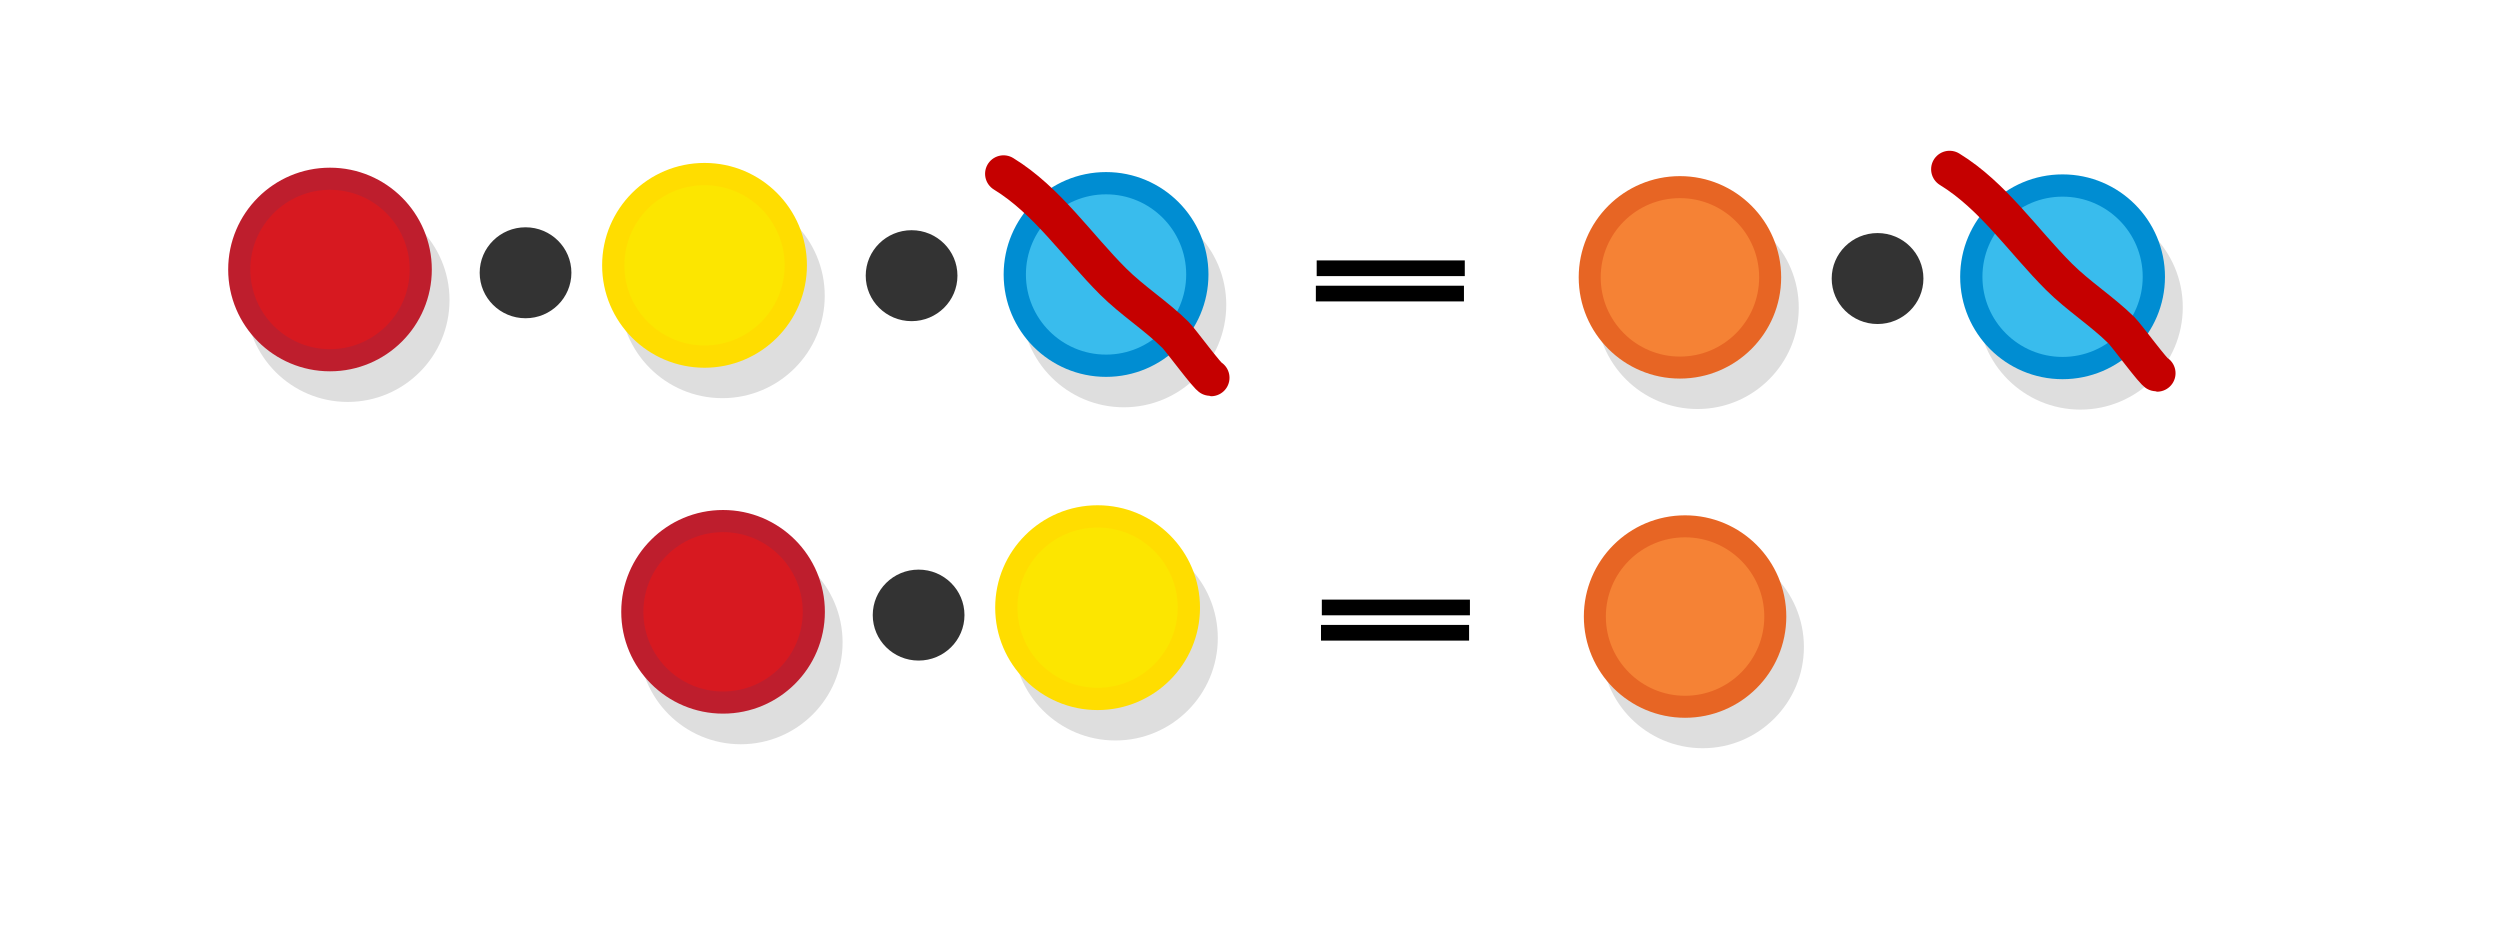
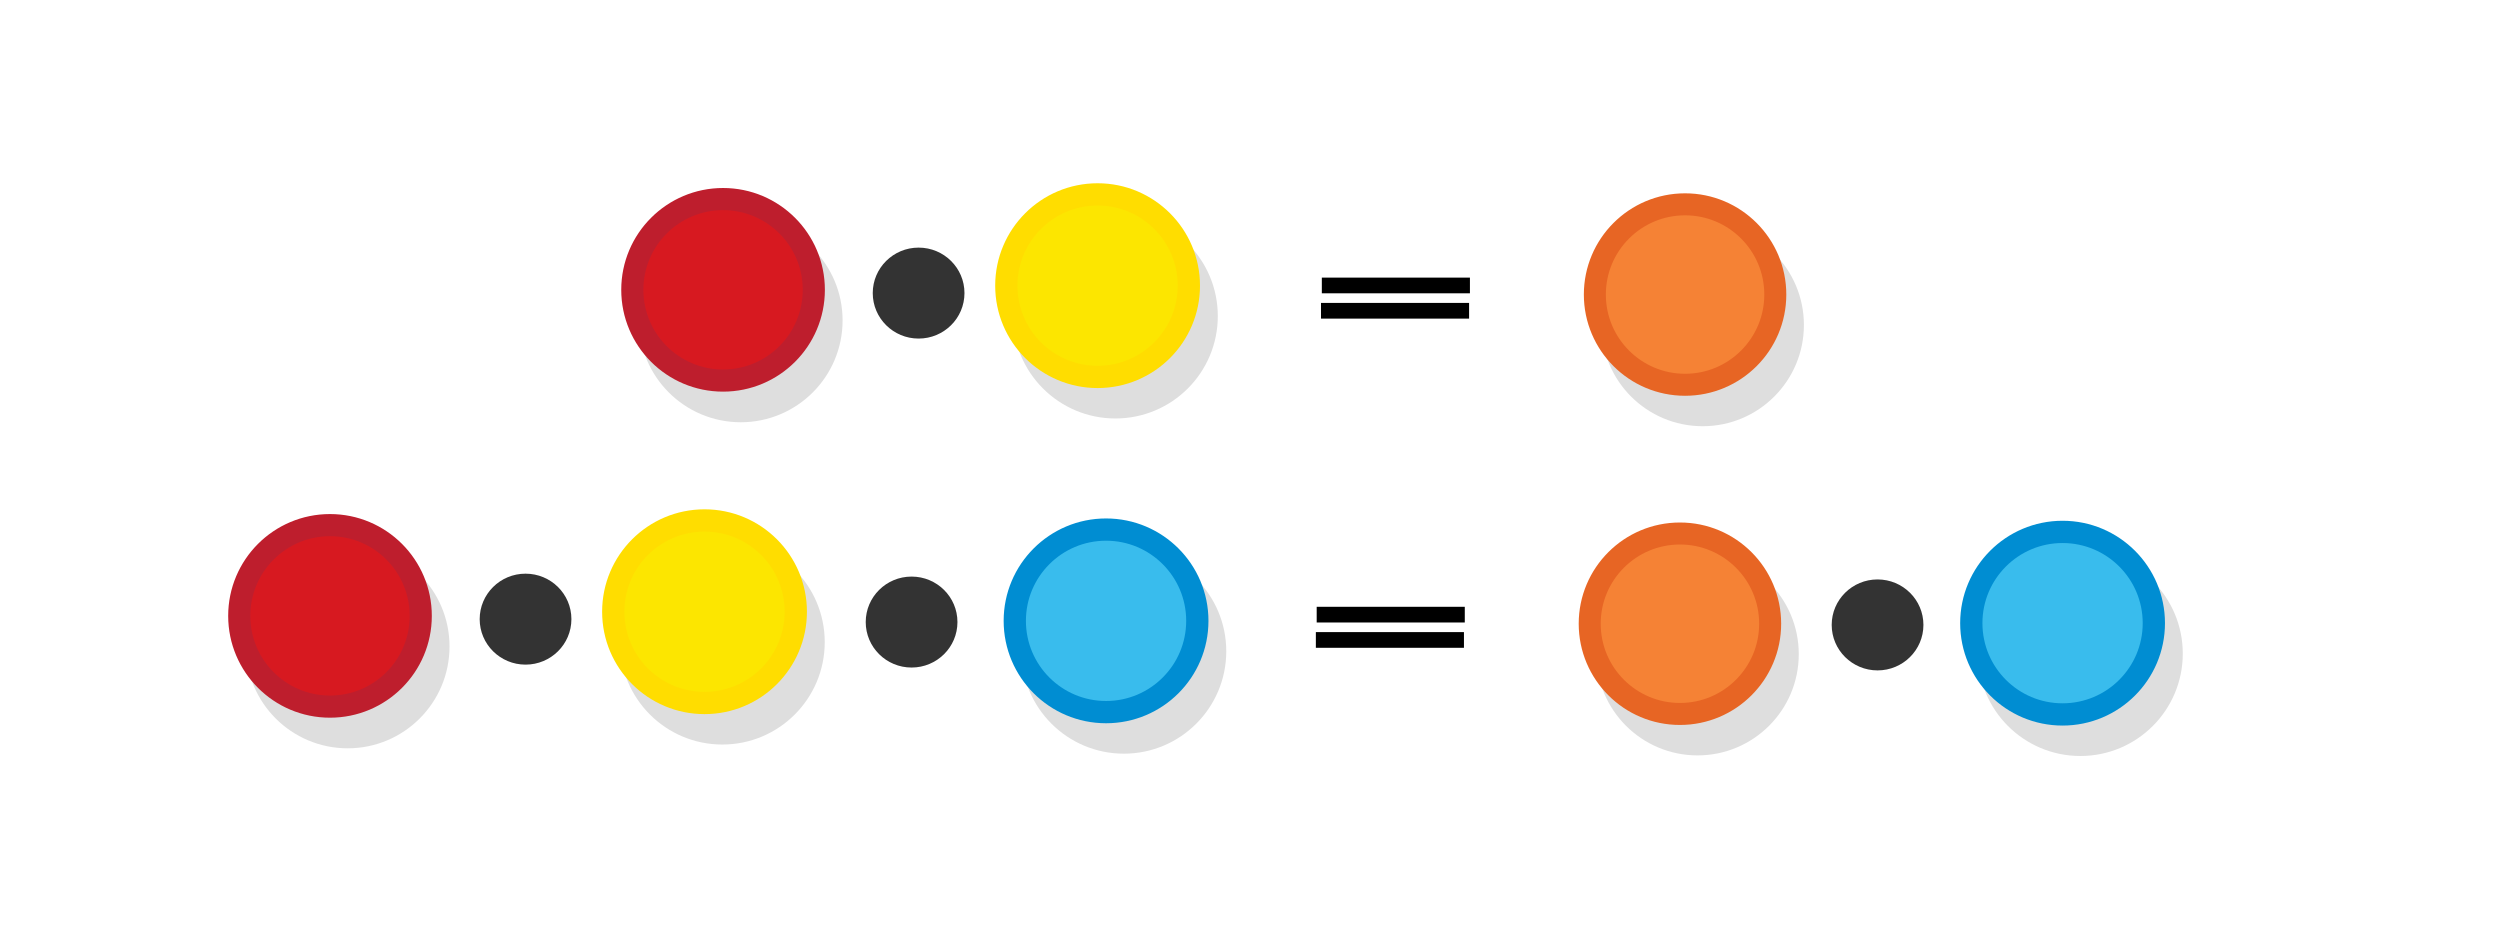
<svg xmlns="http://www.w3.org/2000/svg" viewBox="0 0 595.3 223" version="1.1" id="svg290" width="595.3" height="223">
  <defs id="defs294">
    </defs>
-   <circle cx="172.003" cy="70.426" r="21.733" id="circle258-8" style="opacity:0.13;stroke:#000000;stroke-width:5.301;stroke-miterlimit:10" />
-   <circle cx="267.614" cy="72.601" r="21.733" id="circle260-7" style="opacity:0.13;stroke:#000000;stroke-width:5.301;stroke-miterlimit:10" />
-   <circle fill="#fce600" stroke="#ffdd00" cx="167.762" cy="63.182" r="21.733" id="circle272-3" style="stroke-width:5.301;stroke-miterlimit:10" />
-   <circle fill="#39bced" stroke="#008dd2" cx="263.374" cy="65.357" r="21.733" id="circle274-5" style="stroke-width:5.301;stroke-miterlimit:10" />
-   <ellipse style="fill:#333333;fill-rule:evenodd;stroke-width:1.627" id="path357-1" cx="217.067" cy="65.645" rx="10.921" ry="10.829" />
-   <circle cx="82.795" cy="71.464" r="21.609" id="circle3369-5" style="opacity:0.13;stroke:#000000;stroke-width:5.271;stroke-miterlimit:10" />
-   <circle fill="#d71920" stroke="#be1e2d" cx="78.579" cy="64.173" r="21.609" id="circle3383-7" style="stroke-width:5.271;stroke-miterlimit:10" />
-   <ellipse style="fill:#333333;fill-rule:evenodd;stroke-width:1.627" id="path357-4-0" cx="125.142" cy="64.952" rx="10.921" ry="10.829" />
-   <circle cx="495.38" cy="73.153" r="21.733" id="circle260-7-6" style="opacity:0.13;stroke:#000000;stroke-width:5.301;stroke-miterlimit:10" />
-   <circle fill="#39bced" stroke="#008dd2" cx="491.139" cy="65.909" r="21.733" id="circle274-5-2" style="stroke-width:5.301;stroke-miterlimit:10" />
-   <ellipse style="fill:#333333;fill-rule:evenodd;stroke-width:1.627" id="path357-1-9" cx="447.084" cy="66.326" rx="10.921" ry="10.829" />
-   <circle cx="404.219" cy="73.292" r="21.484" id="circle3371" style="opacity:0.13;stroke:#000000;stroke-width:5.24;stroke-miterlimit:10" />
-   <circle fill="#f58235" stroke="#e76524" cx="400.026" cy="66.043" r="21.484" id="circle3385" style="stroke-width:5.24;stroke-miterlimit:10" />
-   <rect style="fill:#000000;fill-rule:evenodd;stroke-width:0.688" id="rect42" width="35.264" height="3.737" x="313.53" y="62.01" />
-   <rect style="fill:#000000;fill-rule:evenodd;stroke-width:0.688" id="rect42-3" width="35.264" height="3.737" x="313.332" y="68.036" />
-   <circle cx="265.6" cy="151.94" r="21.733" id="circle258-8-6" style="opacity:0.13;stroke:#000000;stroke-width:5.301;stroke-miterlimit:10" />
-   <circle fill="#fce600" stroke="#ffdd00" cx="261.359" cy="144.696" r="21.733" id="circle272-3-5" style="stroke-width:5.301;stroke-miterlimit:10" />
-   <circle cx="176.392" cy="152.977" r="21.609" id="circle3369-5-6" style="opacity:0.13;stroke:#000000;stroke-width:5.271;stroke-miterlimit:10" />
-   <circle fill="#d71920" stroke="#be1e2d" cx="172.175" cy="145.686" r="21.609" id="circle3383-7-2" style="stroke-width:5.271;stroke-miterlimit:10" />
-   <ellipse style="fill:#333333;fill-rule:evenodd;stroke-width:1.627" id="path357-4-0-9" cx="218.739" cy="146.466" rx="10.921" ry="10.829" />
-   <circle cx="405.442" cy="154.062" r="21.484" id="circle3371-0" style="opacity:0.13;stroke:#000000;stroke-width:5.24;stroke-miterlimit:10" />
-   <circle fill="#f58235" stroke="#e76524" cx="401.25" cy="146.813" r="21.484" id="circle3385-9" style="stroke-width:5.24;stroke-miterlimit:10" />
-   <rect style="fill:#000000;fill-rule:evenodd;stroke-width:0.688" id="rect42-36" width="35.264" height="3.737" x="314.754" y="142.779" />
-   <rect style="fill:#000000;fill-rule:evenodd;stroke-width:0.688" id="rect42-3-0" width="35.264" height="3.737" x="314.556" y="148.805" />
-   <path style="fill:none;stroke:#c50000;stroke-width:8.8;stroke-linecap:round;stroke-linejoin:miter;stroke-miterlimit:4;stroke-dasharray:none;stroke-opacity:1" d="m 238.966,41.383 c 10.373,6.346 17.575,17.166 26.084,25.645 4.565,4.549 10.208,8.137 14.823,12.681 1.249,1.23 7.832,10.243 8.497,10.243" id="path963" />
-   <path style="fill:none;stroke:#c50000;stroke-width:8.8;stroke-linecap:round;stroke-linejoin:miter;stroke-miterlimit:4;stroke-dasharray:none;stroke-opacity:1" d="m 464.236,40.3 c 10.373,6.346 17.575,17.166 26.084,25.645 4.565,4.549 10.208,8.137 14.823,12.681 1.249,1.23 7.832,10.243 8.497,10.243" id="path963-6" />
+   <circle cx="172.003" cy="152.906" r="21.733" id="circle258-8" style="opacity:0.13;stroke:#000000;stroke-width:5.301;stroke-miterlimit:10" />
+   <circle cx="267.614" cy="155.081" r="21.733" id="circle260-7" style="opacity:0.13;stroke:#000000;stroke-width:5.301;stroke-miterlimit:10" />
+   <circle fill="#fce600" stroke="#ffdd00" cx="167.762" cy="145.662" r="21.733" id="circle272-3" style="stroke-width:5.301;stroke-miterlimit:10" />
+   <circle fill="#39bced" stroke="#008dd2" cx="263.374" cy="147.837" r="21.733" id="circle274-5" style="stroke-width:5.301;stroke-miterlimit:10" />
+   <ellipse style="fill:#333333;fill-rule:evenodd;stroke-width:1.627" id="path357-1" cx="217.067" cy="148.125" rx="10.921" ry="10.829" />
+   <circle cx="82.795" cy="153.944" r="21.609" id="circle3369-5" style="opacity:0.13;stroke:#000000;stroke-width:5.271;stroke-miterlimit:10" />
+   <circle fill="#d71920" stroke="#be1e2d" cx="78.579" cy="146.653" r="21.609" id="circle3383-7" style="stroke-width:5.271;stroke-miterlimit:10" />
+   <ellipse style="fill:#333333;fill-rule:evenodd;stroke-width:1.627" id="path357-4-0" cx="125.142" cy="147.432" rx="10.921" ry="10.829" />
+   <circle cx="495.38" cy="155.634" r="21.733" id="circle260-7-6" style="opacity:0.13;stroke:#000000;stroke-width:5.301;stroke-miterlimit:10" />
+   <circle fill="#39bced" stroke="#008dd2" cx="491.139" cy="148.389" r="21.733" id="circle274-5-2" style="stroke-width:5.301;stroke-miterlimit:10" />
+   <ellipse style="fill:#333333;fill-rule:evenodd;stroke-width:1.627" id="path357-1-9" cx="447.084" cy="148.806" rx="10.921" ry="10.829" />
+   <circle cx="404.219" cy="155.772" r="21.484" id="circle3371" style="opacity:0.13;stroke:#000000;stroke-width:5.24;stroke-miterlimit:10" />
+   <circle fill="#f58235" stroke="#e76524" cx="400.026" cy="148.523" r="21.484" id="circle3385" style="stroke-width:5.24;stroke-miterlimit:10" />
+   <rect style="fill:#000000;fill-rule:evenodd;stroke-width:0.688" id="rect42" width="35.264" height="3.737" x="313.53" y="144.49" />
+   <rect style="fill:#000000;fill-rule:evenodd;stroke-width:0.688" id="rect42-3" width="35.264" height="3.737" x="313.332" y="150.516" />
+   <circle cx="265.6" cy="75.265" r="21.733" id="circle258-8-6" style="opacity:0.13;stroke:#000000;stroke-width:5.301;stroke-miterlimit:10" />
+   <circle fill="#fce600" stroke="#ffdd00" cx="261.359" cy="68.021" r="21.733" id="circle272-3-5" style="stroke-width:5.301;stroke-miterlimit:10" />
+   <circle cx="176.392" cy="76.303" r="21.609" id="circle3369-5-6" style="opacity:0.13;stroke:#000000;stroke-width:5.271;stroke-miterlimit:10" />
+   <circle fill="#d71920" stroke="#be1e2d" cx="172.175" cy="69.012" r="21.609" id="circle3383-7-2" style="stroke-width:5.271;stroke-miterlimit:10" />
+   <ellipse style="fill:#333333;fill-rule:evenodd;stroke-width:1.627" id="path357-4-0-9" cx="218.739" cy="69.791" rx="10.921" ry="10.829" />
+   <circle cx="405.442" cy="77.387" r="21.484" id="circle3371-0" style="opacity:0.13;stroke:#000000;stroke-width:5.24;stroke-miterlimit:10" />
+   <circle fill="#f58235" stroke="#e76524" cx="401.25" cy="70.138" r="21.484" id="circle3385-9" style="stroke-width:5.24;stroke-miterlimit:10" />
+   <rect style="fill:#000000;fill-rule:evenodd;stroke-width:0.688" id="rect42-36" width="35.264" height="3.737" x="314.754" y="66.105" />
+   <rect style="fill:#000000;fill-rule:evenodd;stroke-width:0.688" id="rect42-3-0" width="35.264" height="3.737" x="314.556" y="72.131" />
</svg>
